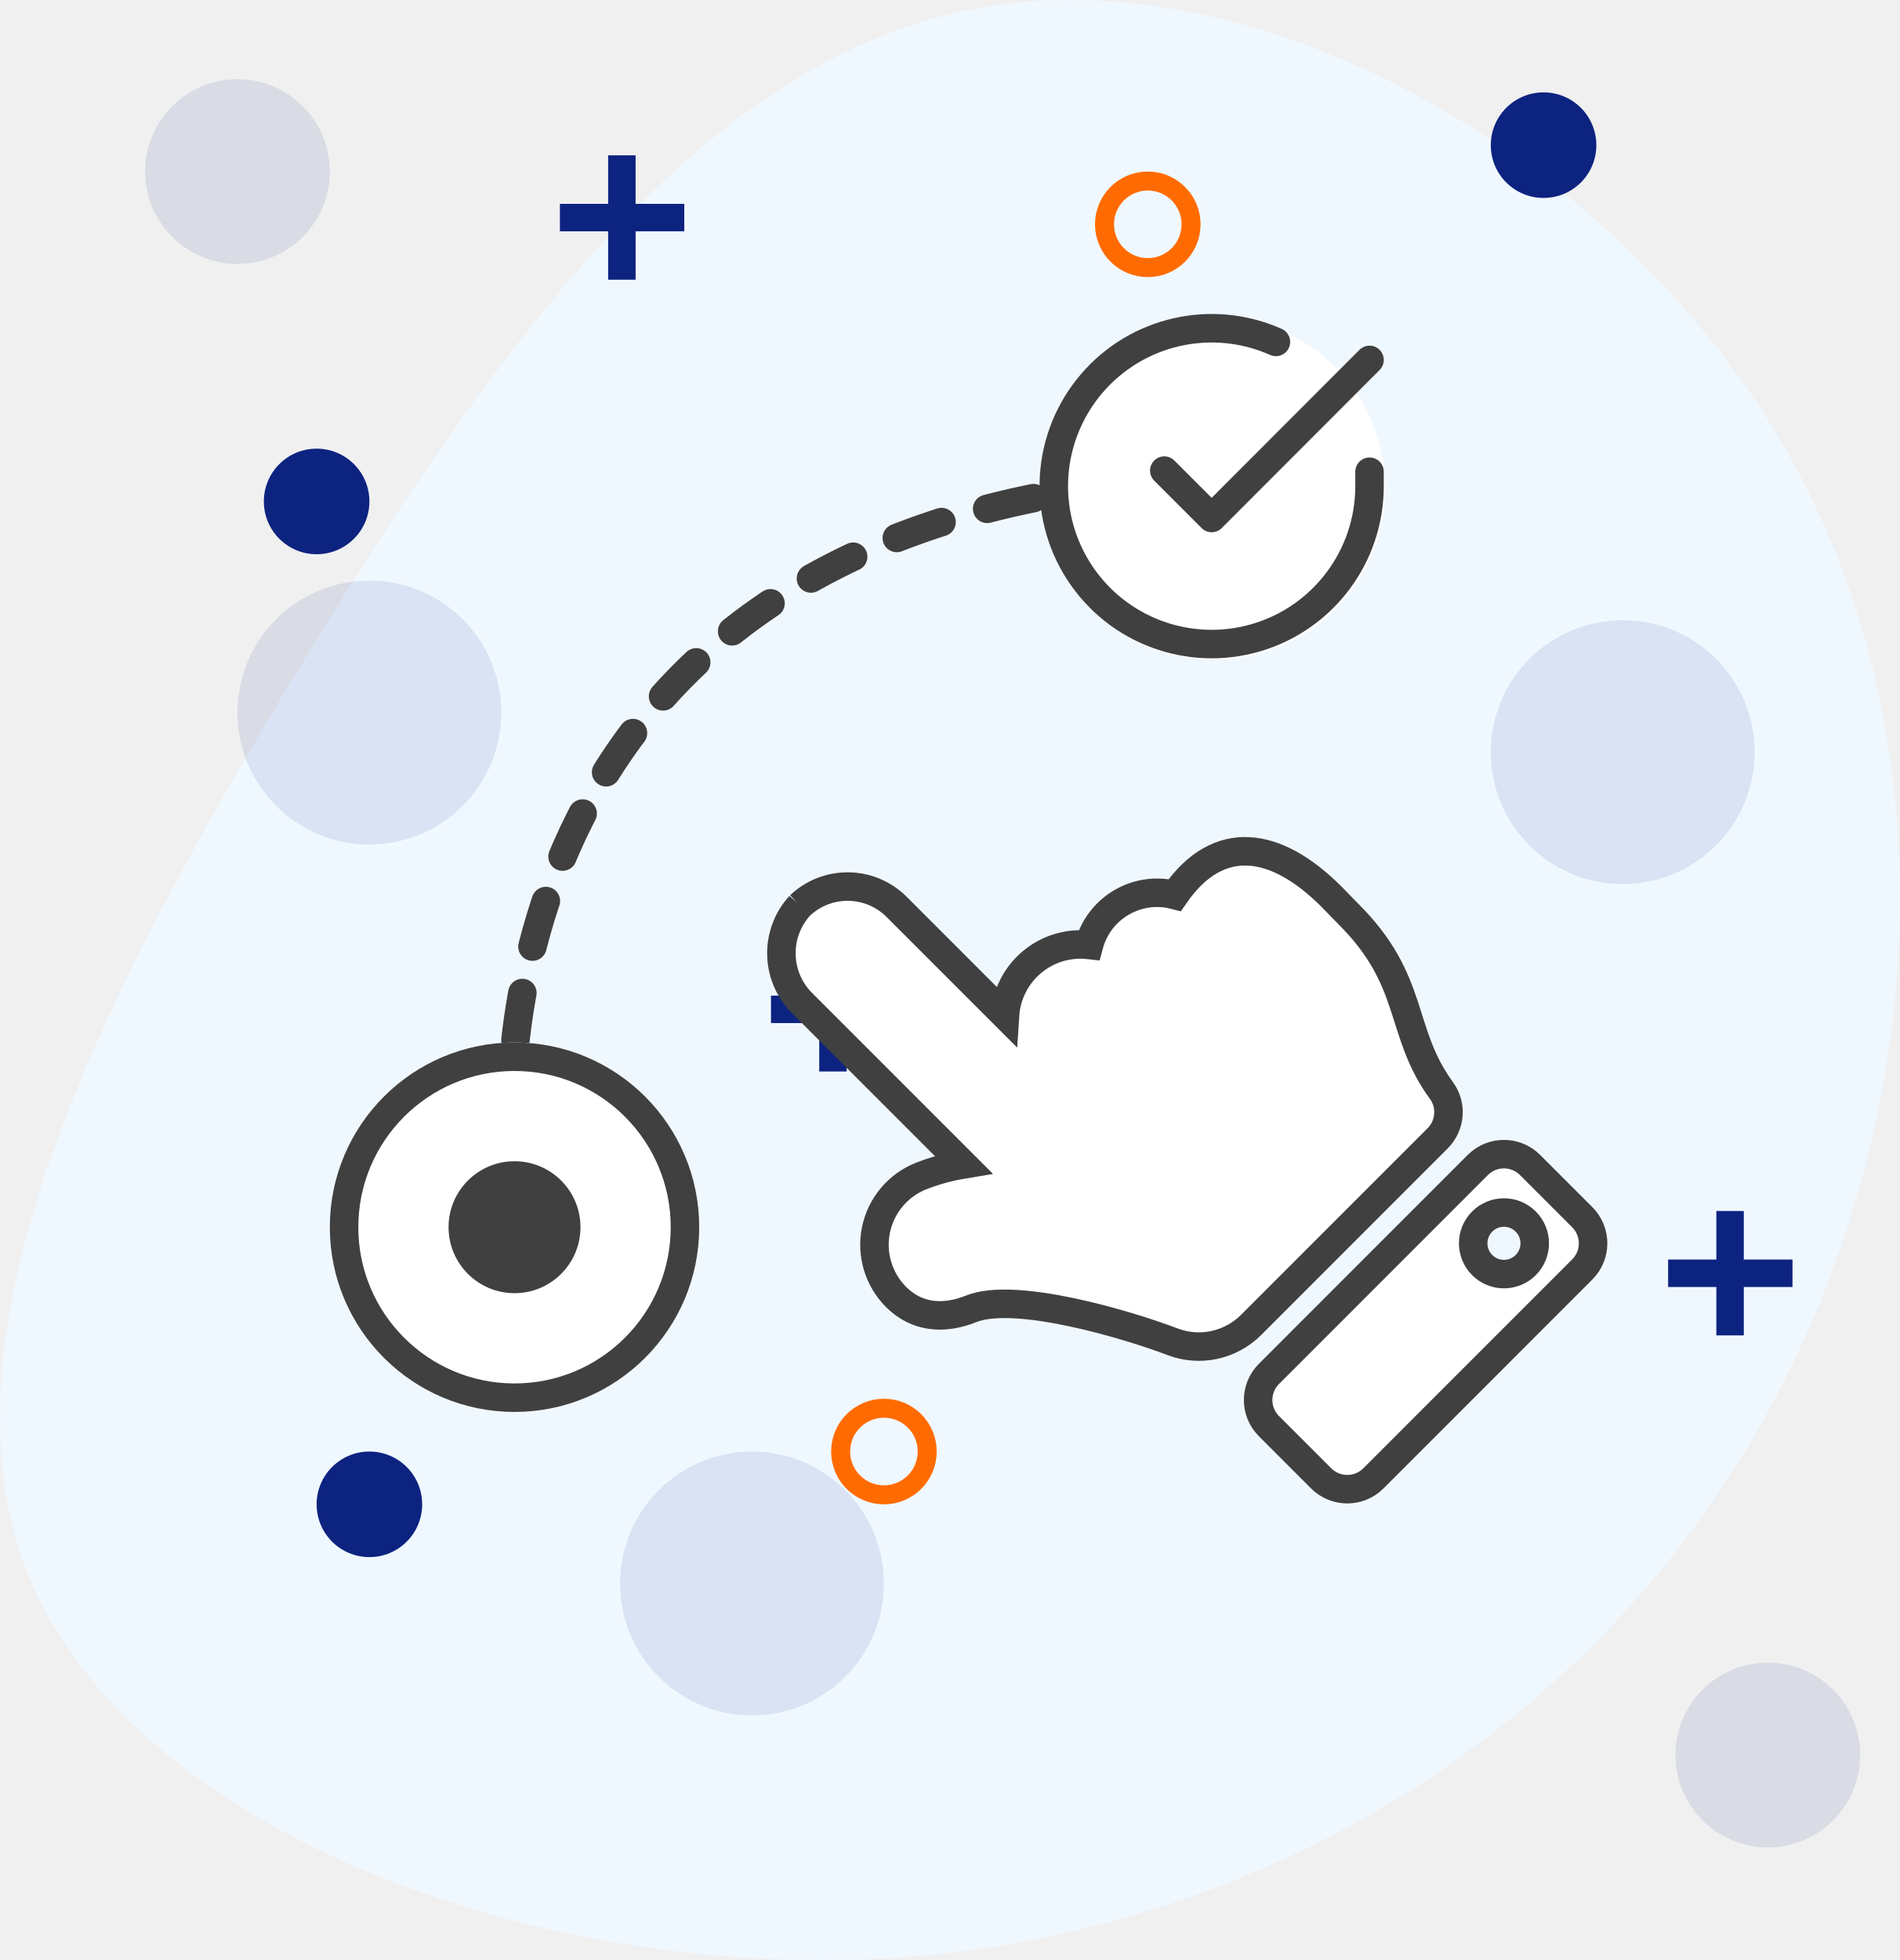
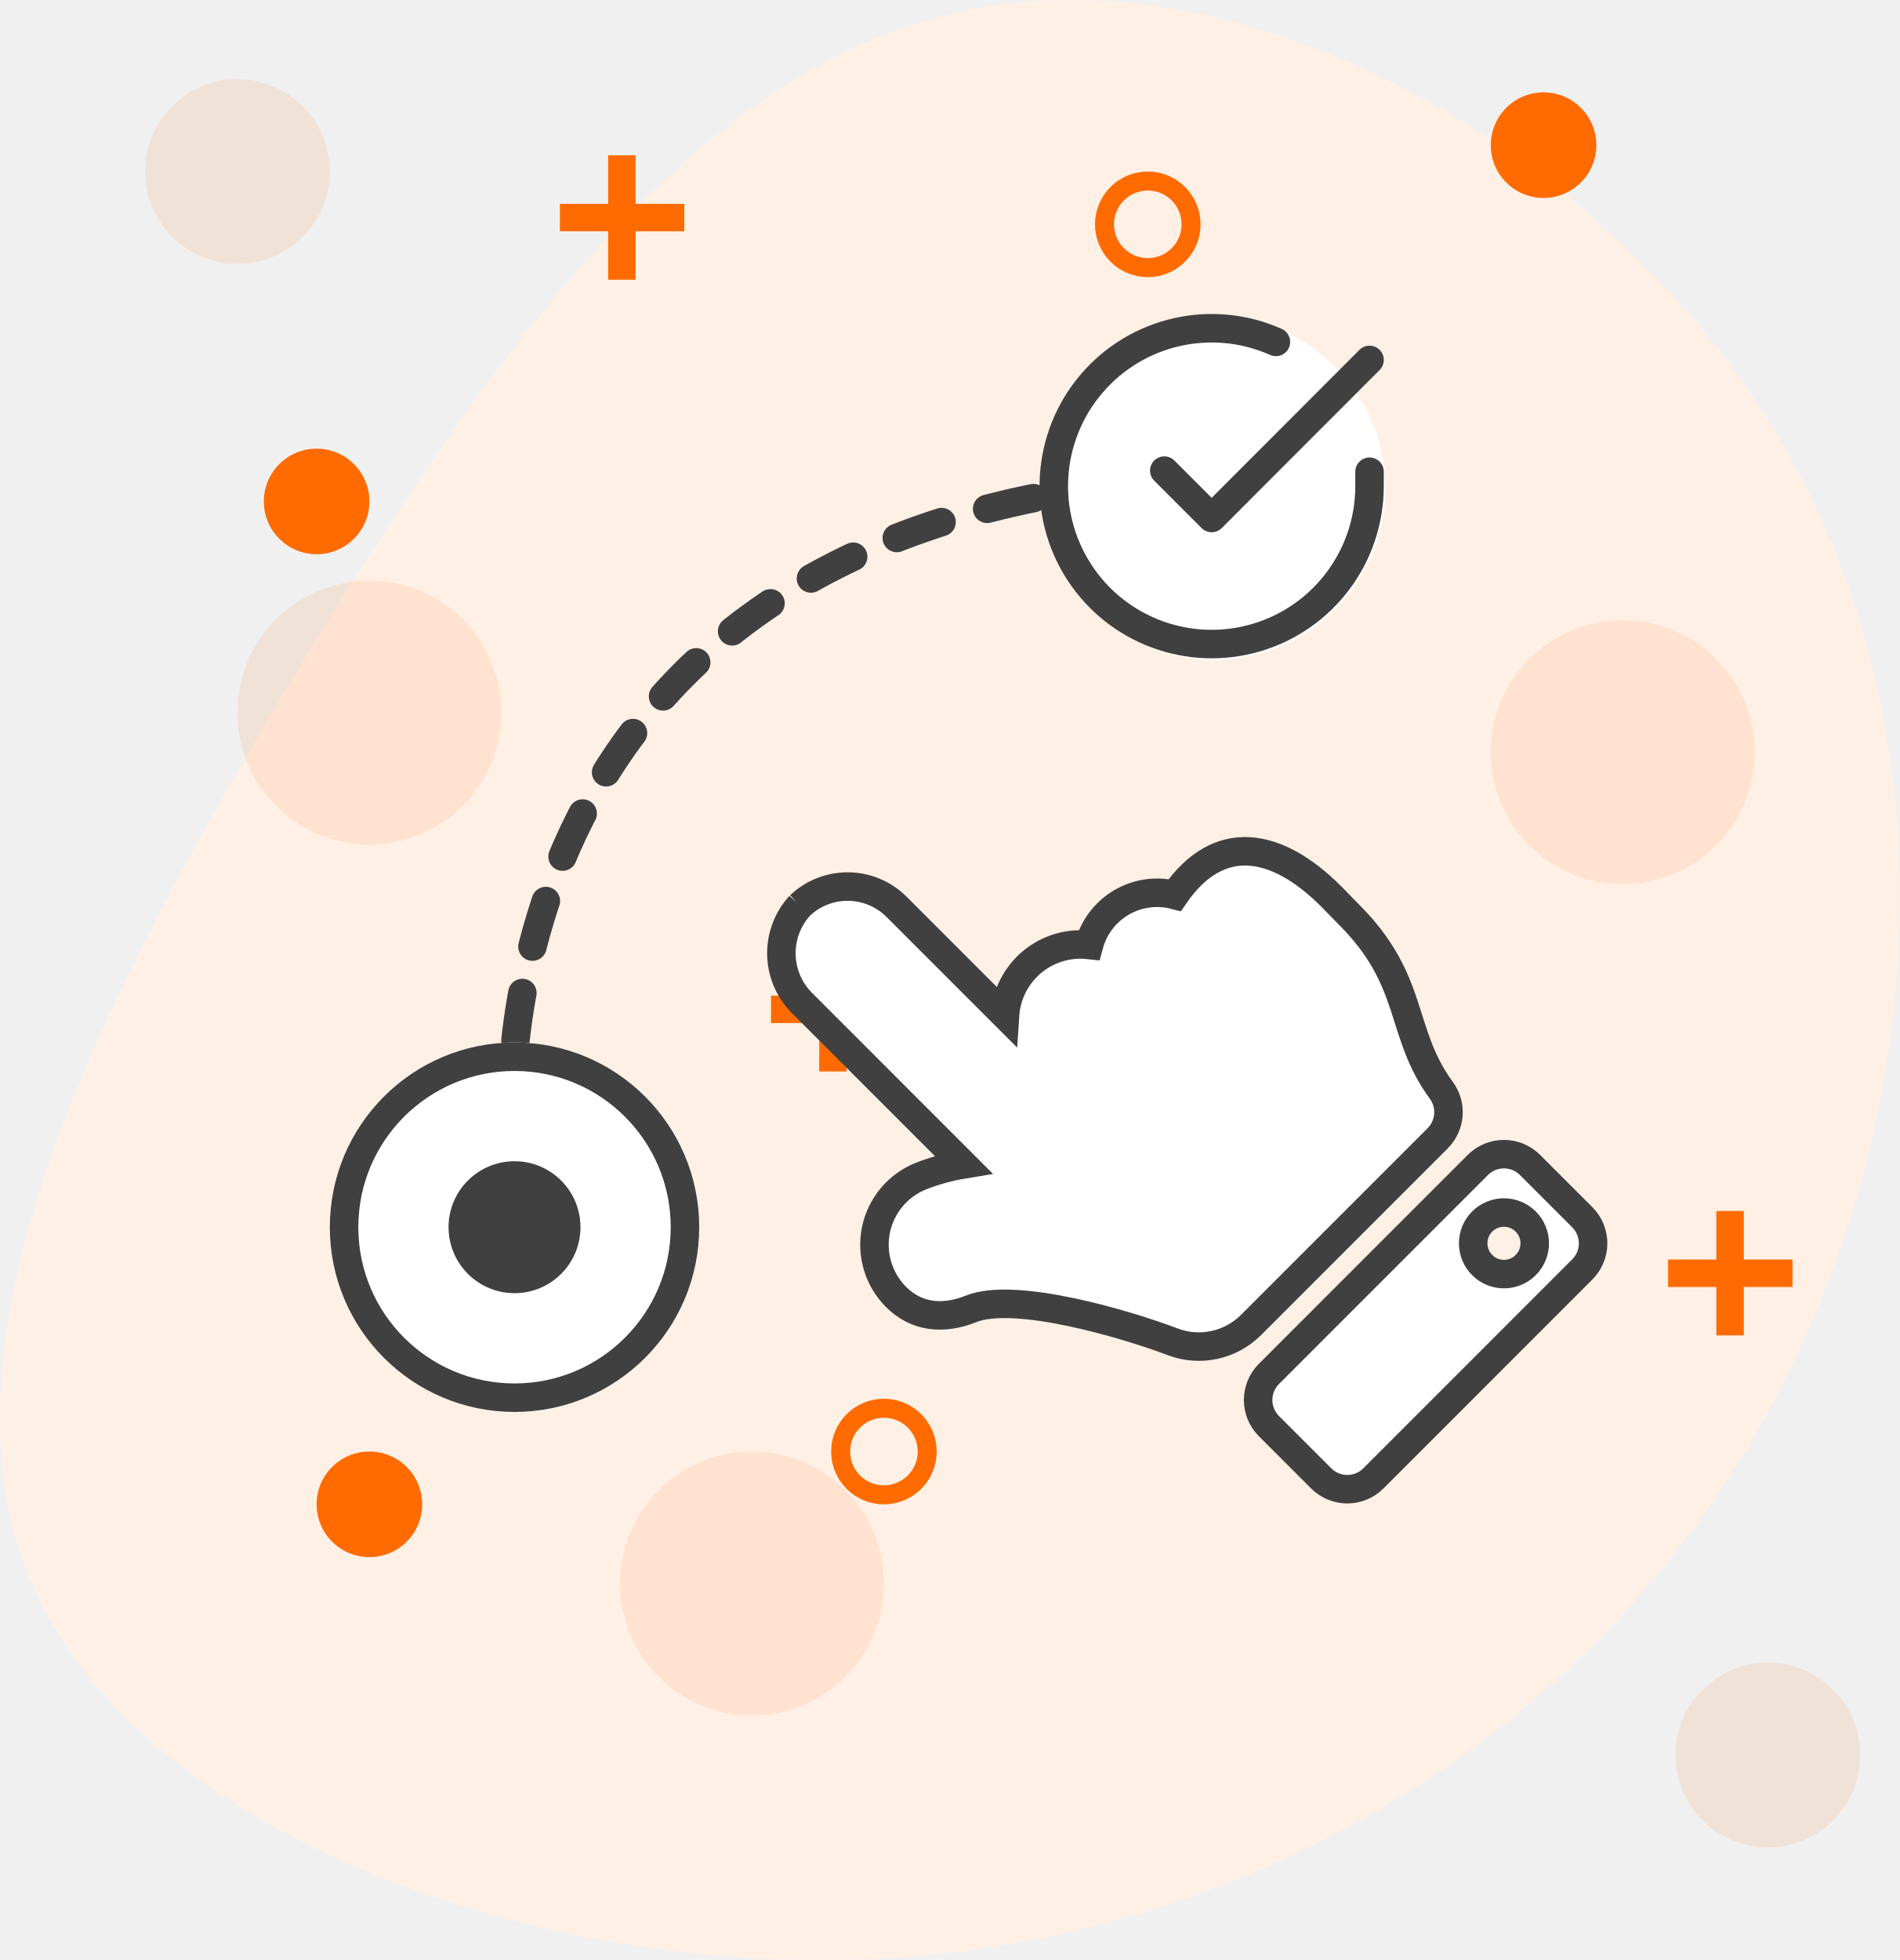
<svg xmlns="http://www.w3.org/2000/svg" width="200" height="206.294" viewBox="0 0 200 206.294">
-   <g id="Grupo_138457" data-name="Grupo 138457" transform="translate(-8 -6)">
-     <path id="blob" d="M121.88-23.877C138.815,7.84,134.94,49.316,116,79.885,97.2,110.6,63.182,130.546,25.724,132.7c-37.6,2.009-78.79-13.634-89.841-39.754-11.051-26.263,8.037-62.716,28.56-96.586C-14.89-37.368,7.211-68.367,37.206-72.816,67.2-77.408,104.945-55.45,121.88-23.877Z" transform="translate(75.36 79.423)" fill="#f0f8ff" />
+   <g id="Grupo_137554" data-name="Grupo 137554" transform="translate(-8 -6)">
+     <path id="blob" d="M121.88-23.877C138.815,7.84,134.94,49.316,116,79.885,97.2,110.6,63.182,130.546,25.724,132.7c-37.6,2.009-78.79-13.634-89.841-39.754-11.051-26.263,8.037-62.716,28.56-96.586C-14.89-37.368,7.211-68.367,37.206-72.816,67.2-77.408,104.945-55.45,121.88-23.877Z" transform="translate(75.36 79.423)" fill="#fff0e5" />
    <g id="Grupo_23" data-name="Grupo 23" transform="translate(206.611 14.333) rotate(90)">
-       <text id="_" data-name="+" transform="translate(98.278 120.444)" fill="#0d2380" font-size="27" font-family="Montserrat-Bold, Montserrat" font-weight="700">
+       <text id="_" data-name="+" transform="translate(98.278 120.444)" fill="#ff6b00" font-size="27" font-family="Montserrat-Bold, Montserrat" font-weight="700">
        <tspan x="-8.087" y="0">+</tspan>
      </text>
-       <text id="_2" data-name="+" transform="translate(14.944 142.667)" fill="#0d2380" font-size="27" font-family="Montserrat-Bold, Montserrat" font-weight="700">
+       <text id="_2" data-name="+" transform="translate(14.944 142.667)" fill="#ff6b00" font-size="27" font-family="Montserrat-Bold, Montserrat" font-weight="700">
        <tspan x="-8.087" y="0">+</tspan>
      </text>
-       <text id="_3" data-name="+" transform="translate(126.056 26)" fill="#0d2380" font-size="27" font-family="Montserrat-Bold, Montserrat" font-weight="700">
+       <text id="_3" data-name="+" transform="translate(126.056 26)" fill="#ff6b00" font-size="27" font-family="Montserrat-Bold, Montserrat" font-weight="700">
        <tspan x="-8.087" y="0">+</tspan>
      </text>
-       <circle id="Elipse_1" data-name="Elipse 1" cx="5.556" cy="5.556" r="5.556" transform="translate(1.389 30.556)" fill="#0d2380" />
-       <circle id="Elipse_2" data-name="Elipse 2" cx="5.556" cy="5.556" r="5.556" transform="translate(38.889 159.722)" fill="#0d2380" />
-       <circle id="Elipse_5" data-name="Elipse 5" cx="5.556" cy="5.556" r="5.556" transform="translate(144.444 154.167)" fill="#0d2380" />
-       <circle id="Elipse_6" data-name="Elipse 6" cx="13.889" cy="13.889" r="13.889" transform="translate(56.944 13.889)" fill="#0d2380" opacity="0.1" />
-       <circle id="Elipse_7" data-name="Elipse 7" cx="13.889" cy="13.889" r="13.889" transform="translate(144.444 105.556)" fill="#0d2380" opacity="0.1" />
-       <circle id="Elipse_11" data-name="Elipse 11" cx="9.722" cy="9.722" r="9.722" transform="translate(166.667 2.778)" fill="#0d2380" opacity="0.1" />
-       <circle id="Elipse_12" data-name="Elipse 12" cx="9.722" cy="9.722" r="9.722" transform="translate(0 163.889)" fill="#0d2380" opacity="0.1" />
-       <circle id="Elipse_8" data-name="Elipse 8" cx="13.889" cy="13.889" r="13.889" transform="translate(52.778 145.833)" fill="#0d2380" opacity="0.1" />
+       <circle id="Elipse_1" data-name="Elipse 1" cx="5.556" cy="5.556" r="5.556" transform="translate(1.389 30.556)" fill="#ff6b00" />
+       <circle id="Elipse_2" data-name="Elipse 2" cx="5.556" cy="5.556" r="5.556" transform="translate(38.889 159.722)" fill="#ff6b00" />
+       <circle id="Elipse_5" data-name="Elipse 5" cx="5.556" cy="5.556" r="5.556" transform="translate(144.444 154.167)" fill="#ff6b00" />
+       <circle id="Elipse_6" data-name="Elipse 6" cx="13.889" cy="13.889" r="13.889" transform="translate(56.944 13.889)" fill="#ff6b00" opacity="0.1" />
+       <circle id="Elipse_7" data-name="Elipse 7" cx="13.889" cy="13.889" r="13.889" transform="translate(144.444 105.556)" fill="#ff6b00" opacity="0.1" />
+       <circle id="Elipse_11" data-name="Elipse 11" cx="9.722" cy="9.722" r="9.722" transform="translate(166.667 2.778)" fill="#ff6b00" opacity="0.1" />
+       <circle id="Elipse_12" data-name="Elipse 12" cx="9.722" cy="9.722" r="9.722" transform="translate(0 163.889)" fill="#ff6b00" opacity="0.1" />
+       <circle id="Elipse_8" data-name="Elipse 8" cx="13.889" cy="13.889" r="13.889" transform="translate(52.778 145.833)" fill="#ff6b00" opacity="0.1" />
      <g id="Elipse_3" data-name="Elipse 3" transform="translate(138.889 100)" fill="none" stroke="#ff6b00" stroke-width="2">
        <circle cx="5.556" cy="5.556" r="5.556" stroke="none" />
        <circle cx="5.556" cy="5.556" r="4.556" fill="none" />
      </g>
      <g id="Elipse_4" data-name="Elipse 4" transform="translate(9.722 72.222)" fill="none" stroke="#ff6b00" stroke-width="2">
        <circle cx="5.556" cy="5.556" r="5.556" stroke="none" />
        <circle cx="5.556" cy="5.556" r="4.556" fill="none" />
      </g>
    </g>
    <g id="Grupo_20" data-name="Grupo 20" transform="translate(42.722 39.333)">
      <g id="Grupo_17" data-name="Grupo 17" transform="translate(33.531 77.938) rotate(-45)">
        <path id="Icon_awesome-hand-point-right" data-name="Icon awesome-hand-point-right" d="M85.321,21.975a7.3,7.3,0,0,1-7.257,7.1H61.889a7.968,7.968,0,0,1-1.02,11.492A7.42,7.42,0,0,1,58.2,50.661c1.454,7.96-3.555,11.544-11.761,11.544-.445,0-2.151-.033-2.592-.032C33.812,62.2,31.4,57.141,23.808,55.967a3.883,3.883,0,0,1-3.283-3.84V24.341h0a7.776,7.776,0,0,1,4.611-7.1c4.679-2.1,15.456-7.944,17.42-12.526C43.818,1.765,46.019,0,49.035,0a7.781,7.781,0,0,1,7.147,10.839,22.017,22.017,0,0,1-2.293,4.037H78.064a7.422,7.422,0,0,1,7.257,7.1Zm-69.77.056v31.1a3.888,3.888,0,0,1-3.888,3.888H3.888A3.888,3.888,0,0,1,0,53.133v-31.1a3.888,3.888,0,0,1,3.888-3.888h7.776A3.888,3.888,0,0,1,15.551,22.031ZM11.015,49.246a3.24,3.24,0,1,0-3.24,3.24A3.24,3.24,0,0,0,11.015,49.246Z" transform="translate(0 85.917) rotate(-90)" fill="#fff" />
        <path id="Icon_awesome-hand-point-right-2" data-name="Icon awesome-hand-point-right" d="M85.321,21.975a7.3,7.3,0,0,1-7.257,7.1H61.889a7.968,7.968,0,0,1-1.02,11.492A7.42,7.42,0,0,1,58.2,50.661c1.454,7.96-3.555,11.544-11.761,11.544-.445,0-2.151-.033-2.592-.032C33.812,62.2,31.4,57.141,23.808,55.967a3.883,3.883,0,0,1-3.283-3.84V24.341h0a7.776,7.776,0,0,1,4.611-7.1c4.679-2.1,15.456-7.944,17.42-12.526C43.818,1.765,46.019,0,49.035,0a7.781,7.781,0,0,1,7.147,10.839,22.017,22.017,0,0,1-2.293,4.037H78.064a7.422,7.422,0,0,1,7.257,7.1Zm-69.77.056v31.1a3.888,3.888,0,0,1-3.888,3.888H3.888A3.888,3.888,0,0,1,0,53.133v-31.1a3.888,3.888,0,0,1,3.888-3.888h7.776A3.888,3.888,0,0,1,15.551,22.031ZM11.015,49.246a3.24,3.24,0,1,0-3.24,3.24A3.24,3.24,0,0,0,11.015,49.246Z" transform="translate(0.595 85.321) rotate(-90)" fill="none" stroke="#404040" stroke-width="3" />
      </g>
      <path id="Trazado_43" data-name="Trazado 43" d="M1263.059,186.027s-5.147-61.973,66.91-68.789" transform="translate(-1243.858 -99.916)" fill="none" stroke="#404040" stroke-linecap="round" stroke-width="3" stroke-dasharray="5" />
      <g id="Grupo_18" data-name="Grupo 18" transform="translate(0 76.389)">
        <g id="Elipse_10" data-name="Elipse 10" transform="translate(0 0)" fill="#fff" stroke="#404040" stroke-width="3">
          <circle cx="19.444" cy="19.444" r="19.444" stroke="none" />
          <circle cx="19.444" cy="19.444" r="17.944" fill="none" />
        </g>
        <circle id="Elipse_14" data-name="Elipse 14" cx="6.944" cy="6.944" r="6.944" transform="translate(12.5 12.5)" fill="#404040" />
      </g>
      <g id="Grupo_19" data-name="Grupo 19" transform="translate(75 0)">
        <circle id="Elipse_13" data-name="Elipse 13" cx="18.056" cy="18.056" r="18.056" transform="translate(0)" fill="#fff" />
        <g id="Icon_feather-check-circle" data-name="Icon feather-check-circle" transform="translate(1.216 1.216)">
          <path id="Trazado_18" data-name="Trazado 18" d="M36.24,18.092v1.529A16.62,16.62,0,1,1,26.385,4.43" transform="translate(-3 -2.991)" fill="none" stroke="#404040" stroke-linecap="round" stroke-linejoin="round" stroke-width="3" />
          <path id="Trazado_19" data-name="Trazado 19" d="M35.106,6,18.486,22.637,13.5,17.651" transform="translate(-1.866 -2.666)" fill="none" stroke="#404040" stroke-linecap="round" stroke-linejoin="round" stroke-width="3" />
        </g>
      </g>
    </g>
  </g>
</svg>
